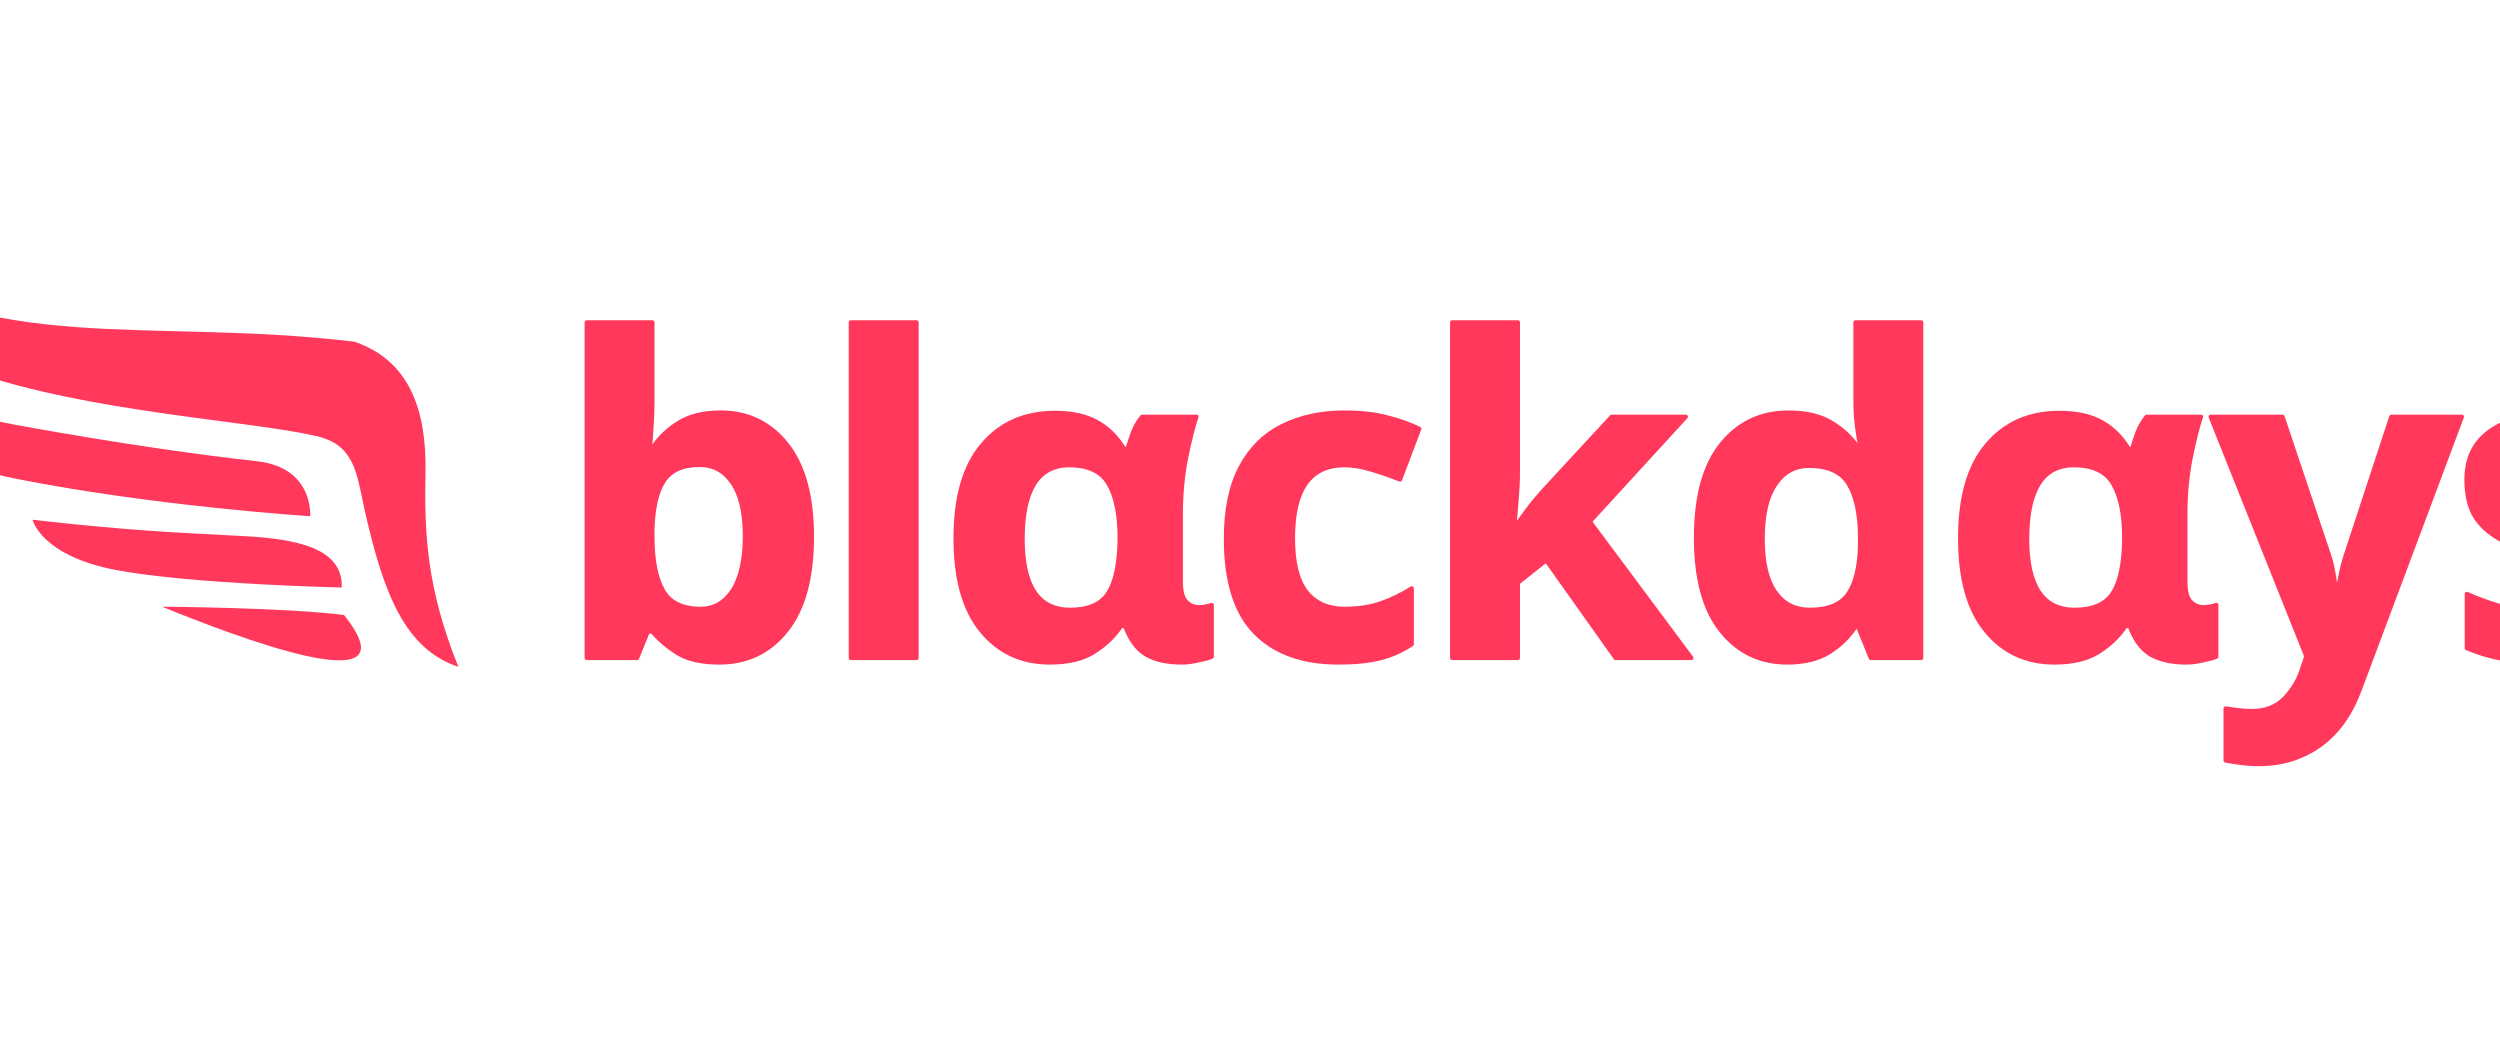
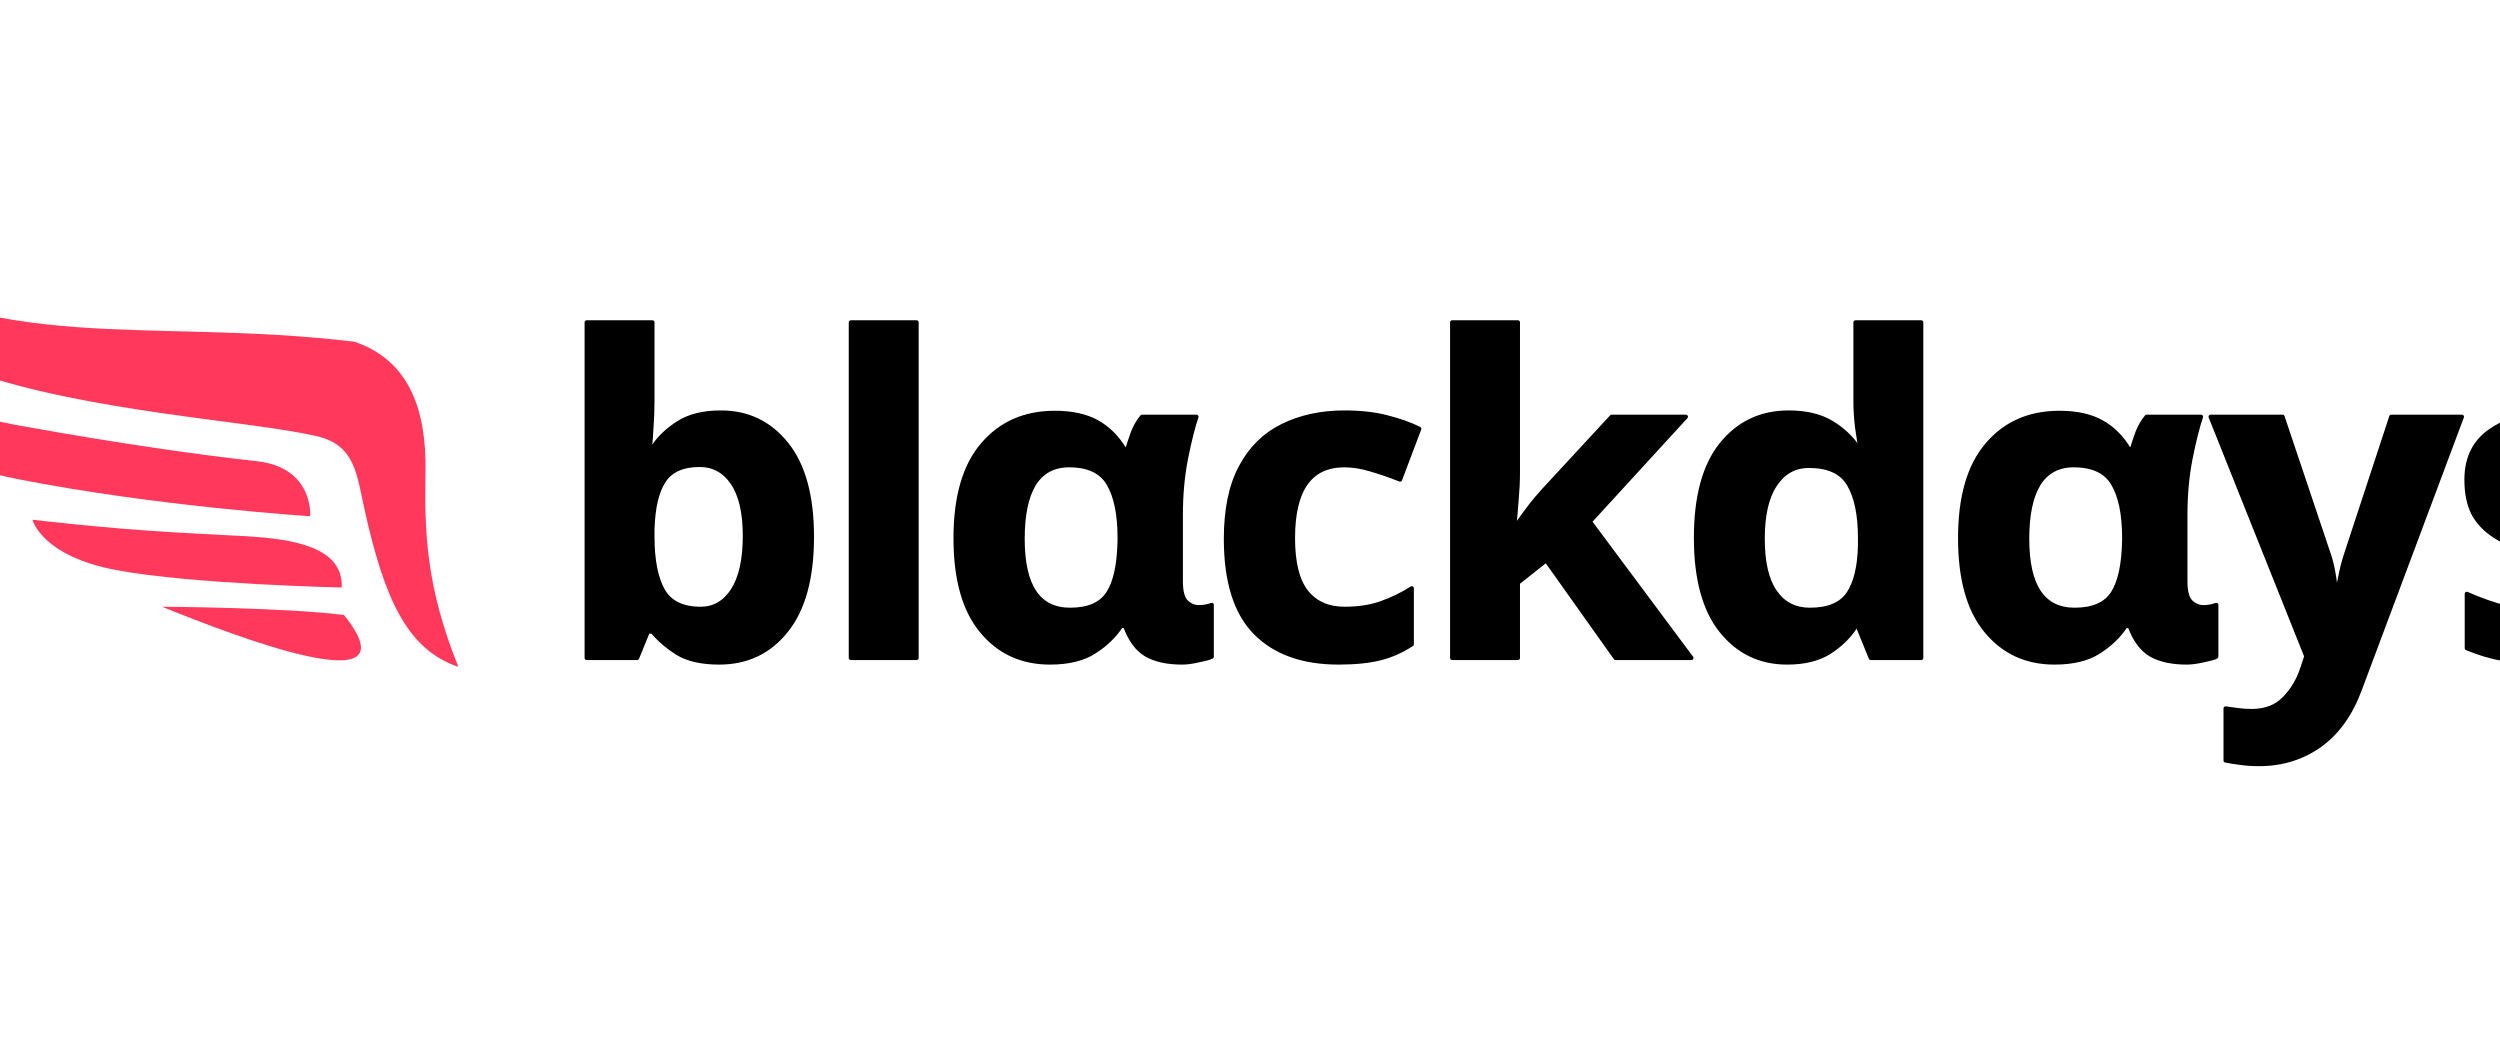
<svg xmlns="http://www.w3.org/2000/svg" width="120" height="50" viewBox="0 0 120 50" version="1.1" id="SVGRoot">
  <defs id="defs132">
    <rect x="11.236" y="7.285" width="69.721" height="10.07" id="rect3" />
    <rect x="12.943" y="23.094" width="88.414" height="18.186" id="rect1" />
    <rect x="-1.478" y="42.333" width="127.885" height="23.822" id="rect3454" />
    <clipPath id="b983e3c625">
      <path d="m 142,147.301 h 115 v 72.75 H 142 Z m 0,0" clip-rule="nonzero" id="path1144" />
    </clipPath>
    <clipPath id="0e8c13dd3a">
      <path d="m 70.262,116.359 h 89.156 v 70.5 H 70.262 Z m 0,0" clip-rule="nonzero" id="path1147" />
    </clipPath>
    <clipPath id="b983e3c625-3">
      <path d="m 142,147.301 h 115 v 72.75 H 142 Z m 0,0" clip-rule="nonzero" id="path1144-6" />
    </clipPath>
    <clipPath id="0e8c13dd3a-7">
      <path d="m 70.262,116.359 h 89.156 v 70.5 H 70.262 Z m 0,0" clip-rule="nonzero" id="path1147-5" />
    </clipPath>
    <clipPath id="b983e3c625-3-1">
      <path d="m 142,147.301 h 115 v 72.75 H 142 Z m 0,0" clip-rule="nonzero" id="path1144-6-2" />
    </clipPath>
    <clipPath id="b983e3c625-3-3">
      <path d="m 142,147.301 h 115 v 72.75 H 142 Z m 0,0" clip-rule="nonzero" id="path1144-6-6" />
    </clipPath>
  </defs>
  <g id="layer1" style="display:inline">
    <text xml:space="preserve" style="font-style:normal;font-variant:normal;font-weight:normal;font-stretch:normal;font-size:19.724px;line-height:0;font-family:Manrope;-inkscape-font-specification:Manrope;letter-spacing:-0.74px;fill:#ff385c;fill-opacity:1;stroke:#ff385c;stroke-width:0.2;stroke-linecap:round;stroke-linejoin:round;stroke-miterlimit:4;stroke-dasharray:none;stroke-opacity:1;paint-order:stroke markers fill" x="26.502" y="31.582" id="text2">
-       <tspan id="tspan2" x="26.502" y="31.582" style="font-style:normal;font-variant:normal;font-weight:bold;font-stretch:normal;font-size:21.201px;font-family:Manrope;-inkscape-font-specification:'Manrope Bold';word-spacing:0px;fill:#ff385c;fill-opacity:1;stroke:#ff385c;stroke-width:0.2;stroke-linecap:round;stroke-linejoin:round;stroke-miterlimit:4;stroke-dasharray:none;stroke-opacity:1;paint-order:stroke markers fill">blαckdαys</tspan>
+       <tspan id="tspan2" x="26.502" y="31.582" style="font-style:normal;font-variant:normal;font-weight:bold;font-stretch:normal;font-size:21.201px;font-family:Manrope;-inkscape-font-specification:'Manrope Bold';word-spacing:0px;fill:#000000;fill-opacity:1;stroke:#000000;stroke-width:0.2;stroke-linecap:round;stroke-linejoin:round;stroke-miterlimit:4;stroke-dasharray:none;stroke-opacity:1;paint-order:stroke markers fill">blαckdαys</tspan>
    </text>
    <g id="g11677" transform="matrix(-1.396889,0,0,1.5791,135.0034,-17.89072)" style="fill:#ff385c;fill-opacity:1">
      <path style="display:inline;fill:#ff385c;fill-opacity:1;stroke:none;stroke-width:0.232;stroke-opacity:1" d="m 80.896,31.599 c 1.105,-2.429 1.168,-4.088 1.129,-5.926 -0.039,-1.893 0.564,-3.396 2.446,-3.957 7.226,-0.759 12.37,0.499 17.902,-2.782 0,0 -0.974,2.373 -4.777,3.695 -4.036,1.238 -9.49,1.479 -11.85,1.962 -1.317,0.281 -1.355,1.153 -1.644,2.297 -0.65,2.539 -1.396,4.175 -3.206,4.712" id="path33289-7" />
      <path style="display:inline;fill:#ff385c;fill-opacity:1;stroke:none;stroke-width:0.262;stroke-opacity:1" d="m 84.825,30.025 c 1.992,-0.23 6.252,-0.253 6.252,-0.253 -2.532,0.911 -8.758,3.022 -6.252,0.253 z" id="path33287-0" />
      <path style="display:inline;fill:#ff385c;fill-opacity:1;stroke:none;stroke-width:0.262;stroke-opacity:1" d="m 84.904,29.19 c -0.061,-1.233 1.655,-1.478 3.329,-1.563 1.001,-0.046 2.004,-0.092 2.565,-0.123 2.351,-0.123 4.731,-0.376 4.731,-0.376 0,0 -0.297,1.104 -2.891,1.532 -2.585,0.429 -7.733,0.528 -7.733,0.528 z" id="path33285-9" />
      <path style="display:inline;fill:#ff385c;fill-opacity:1;stroke:none;stroke-width:0.262;stroke-opacity:1" d="m 85.987,27.021 c 0,0 -0.133,-1.479 1.829,-1.671 1.961,-0.192 4.617,-0.519 8.131,-1.079 3.515,-0.559 4.936,-1.6 4.936,-1.6 0,0 0.04,2.365 -4.802,3.215 -4.832,0.843 -10.093,1.135 -10.093,1.135 z" id="path1156-3" />
    </g>
  </g>
  <g id="layer2" style="display:inline" />
  <g id="layer3" style="display:inline" />
  <g id="layer4" style="display:none">
    <rect style="display:inline;opacity:0.557;fill:#ff5e00;fill-opacity:1;stroke:#0069f5;stroke-width:0;stroke-linecap:round;stroke-linejoin:round;paint-order:stroke fill markers" id="rect1592-1" width="15" height="15" x="1.8808064e-06" y="15" />
    <rect style="display:inline;opacity:0.557;fill:#ff0000;stroke:#0069f5;stroke-width:0;stroke-linecap:round;stroke-linejoin:round;paint-order:stroke fill markers" id="rect1592" width="120" height="15" x="1.8808064e-06" y="6.7562792e-07" />
  </g>
</svg>
